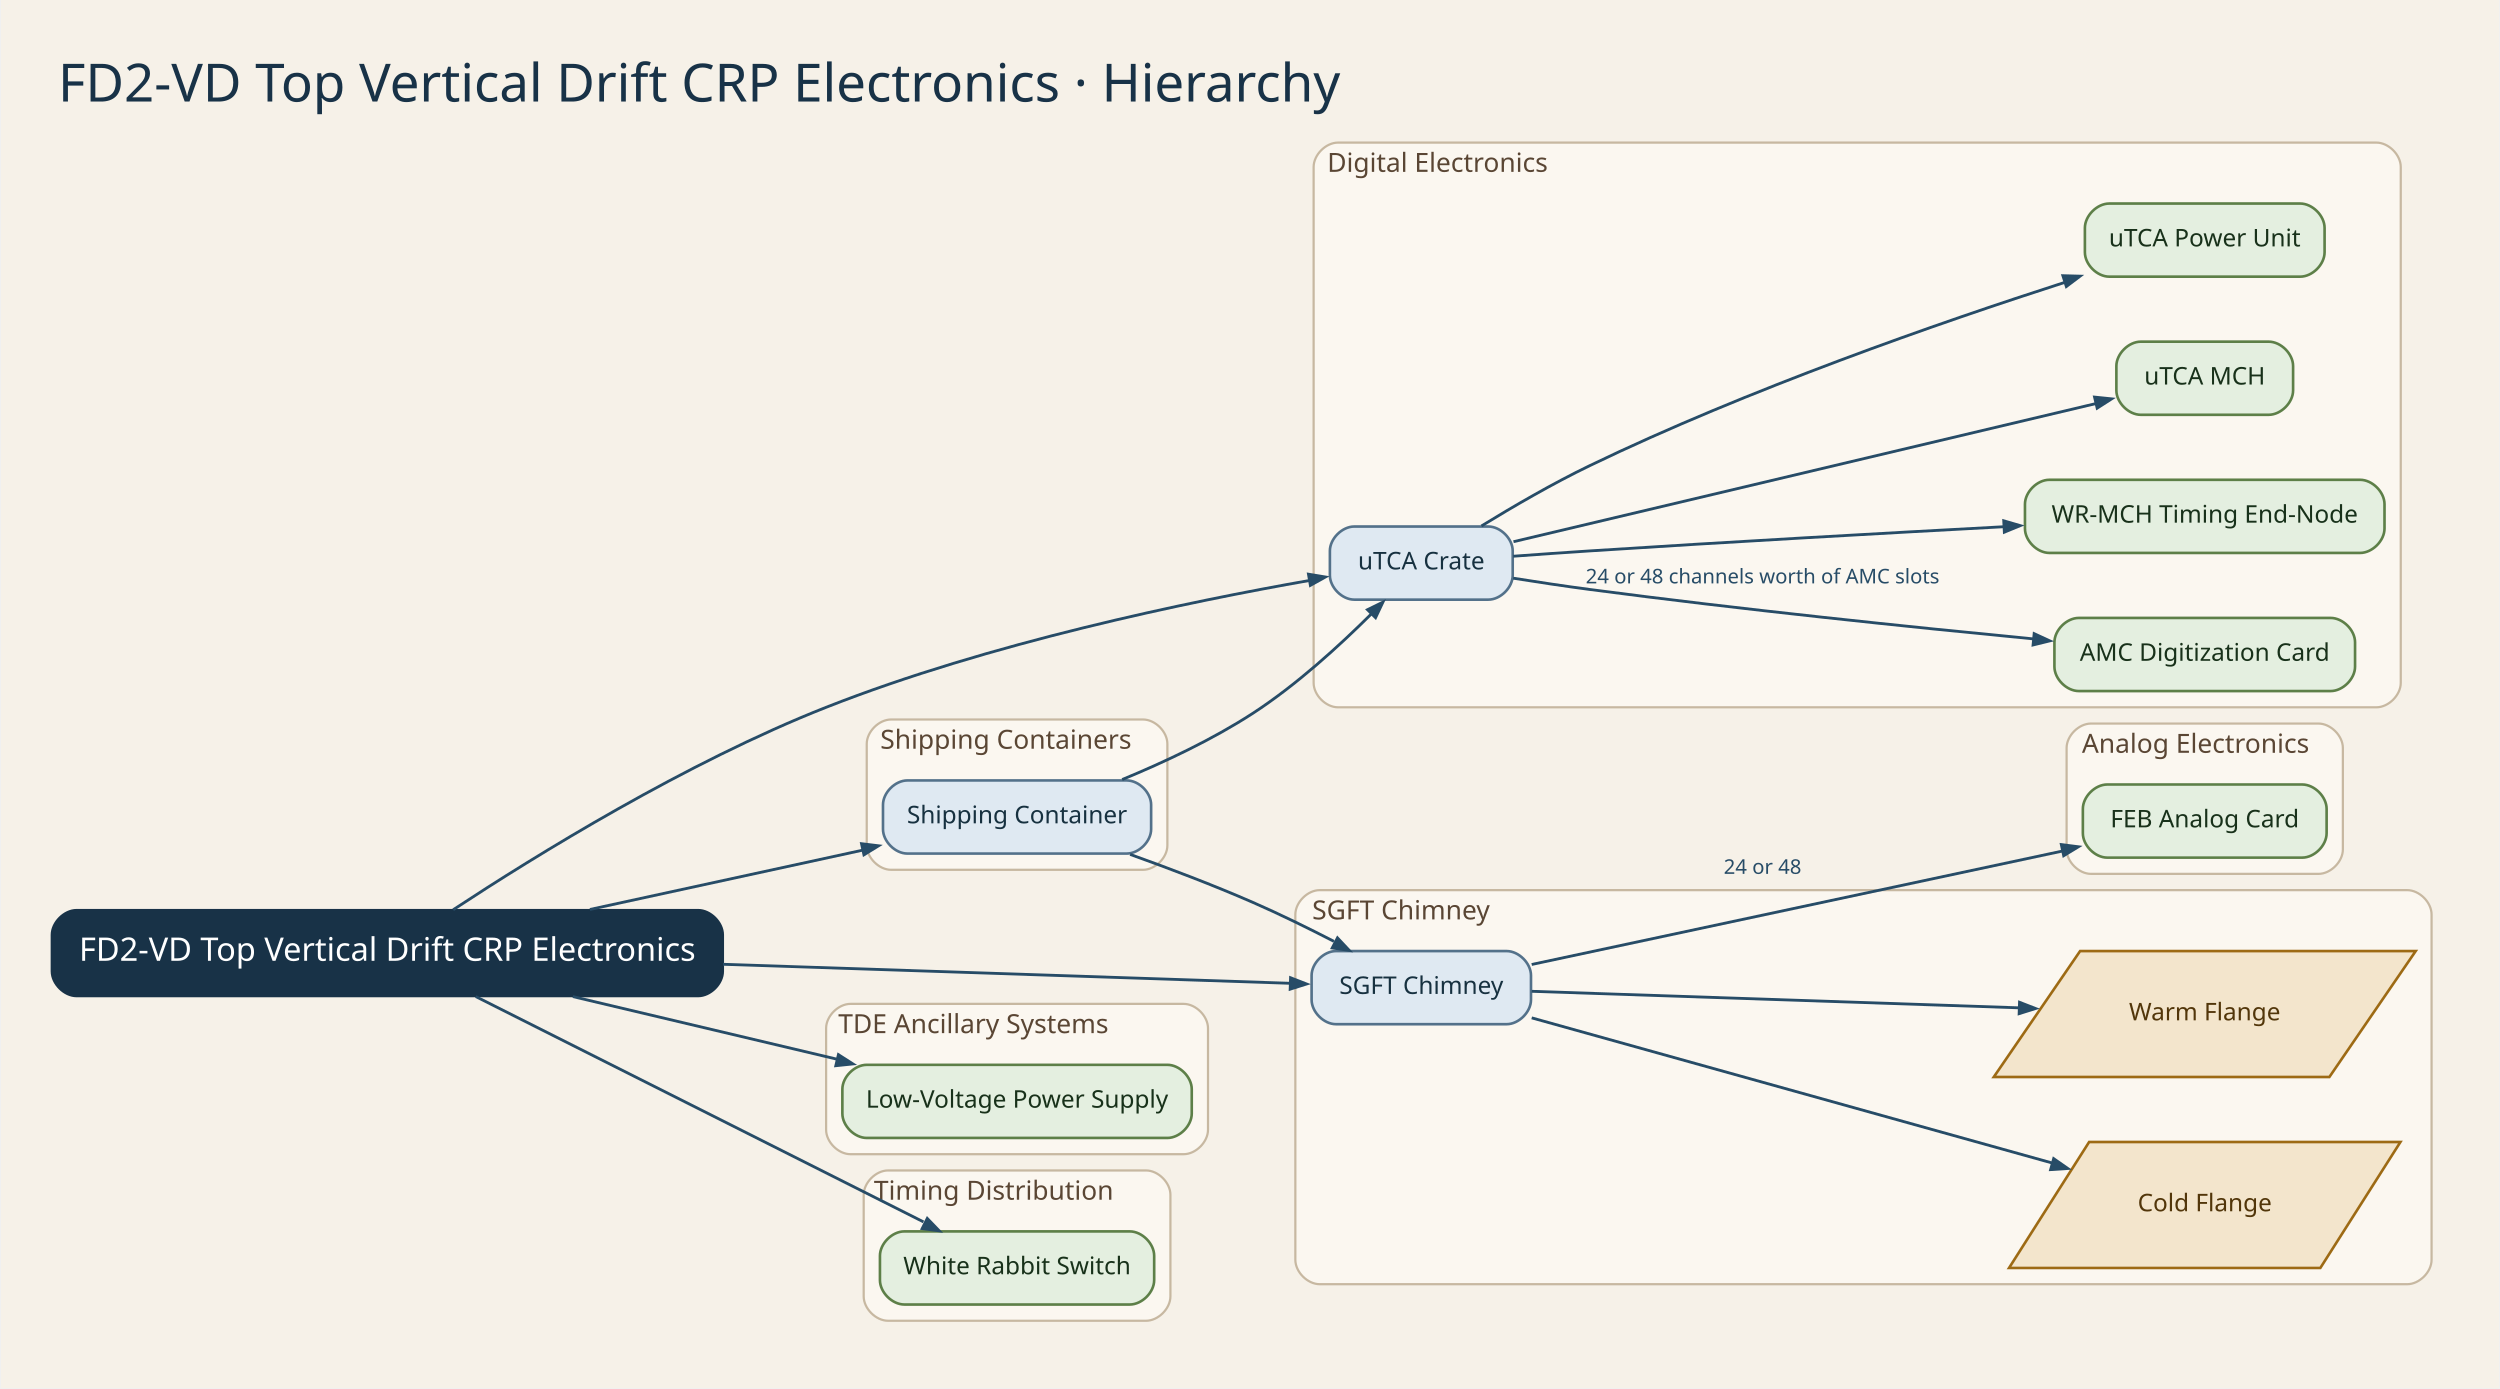
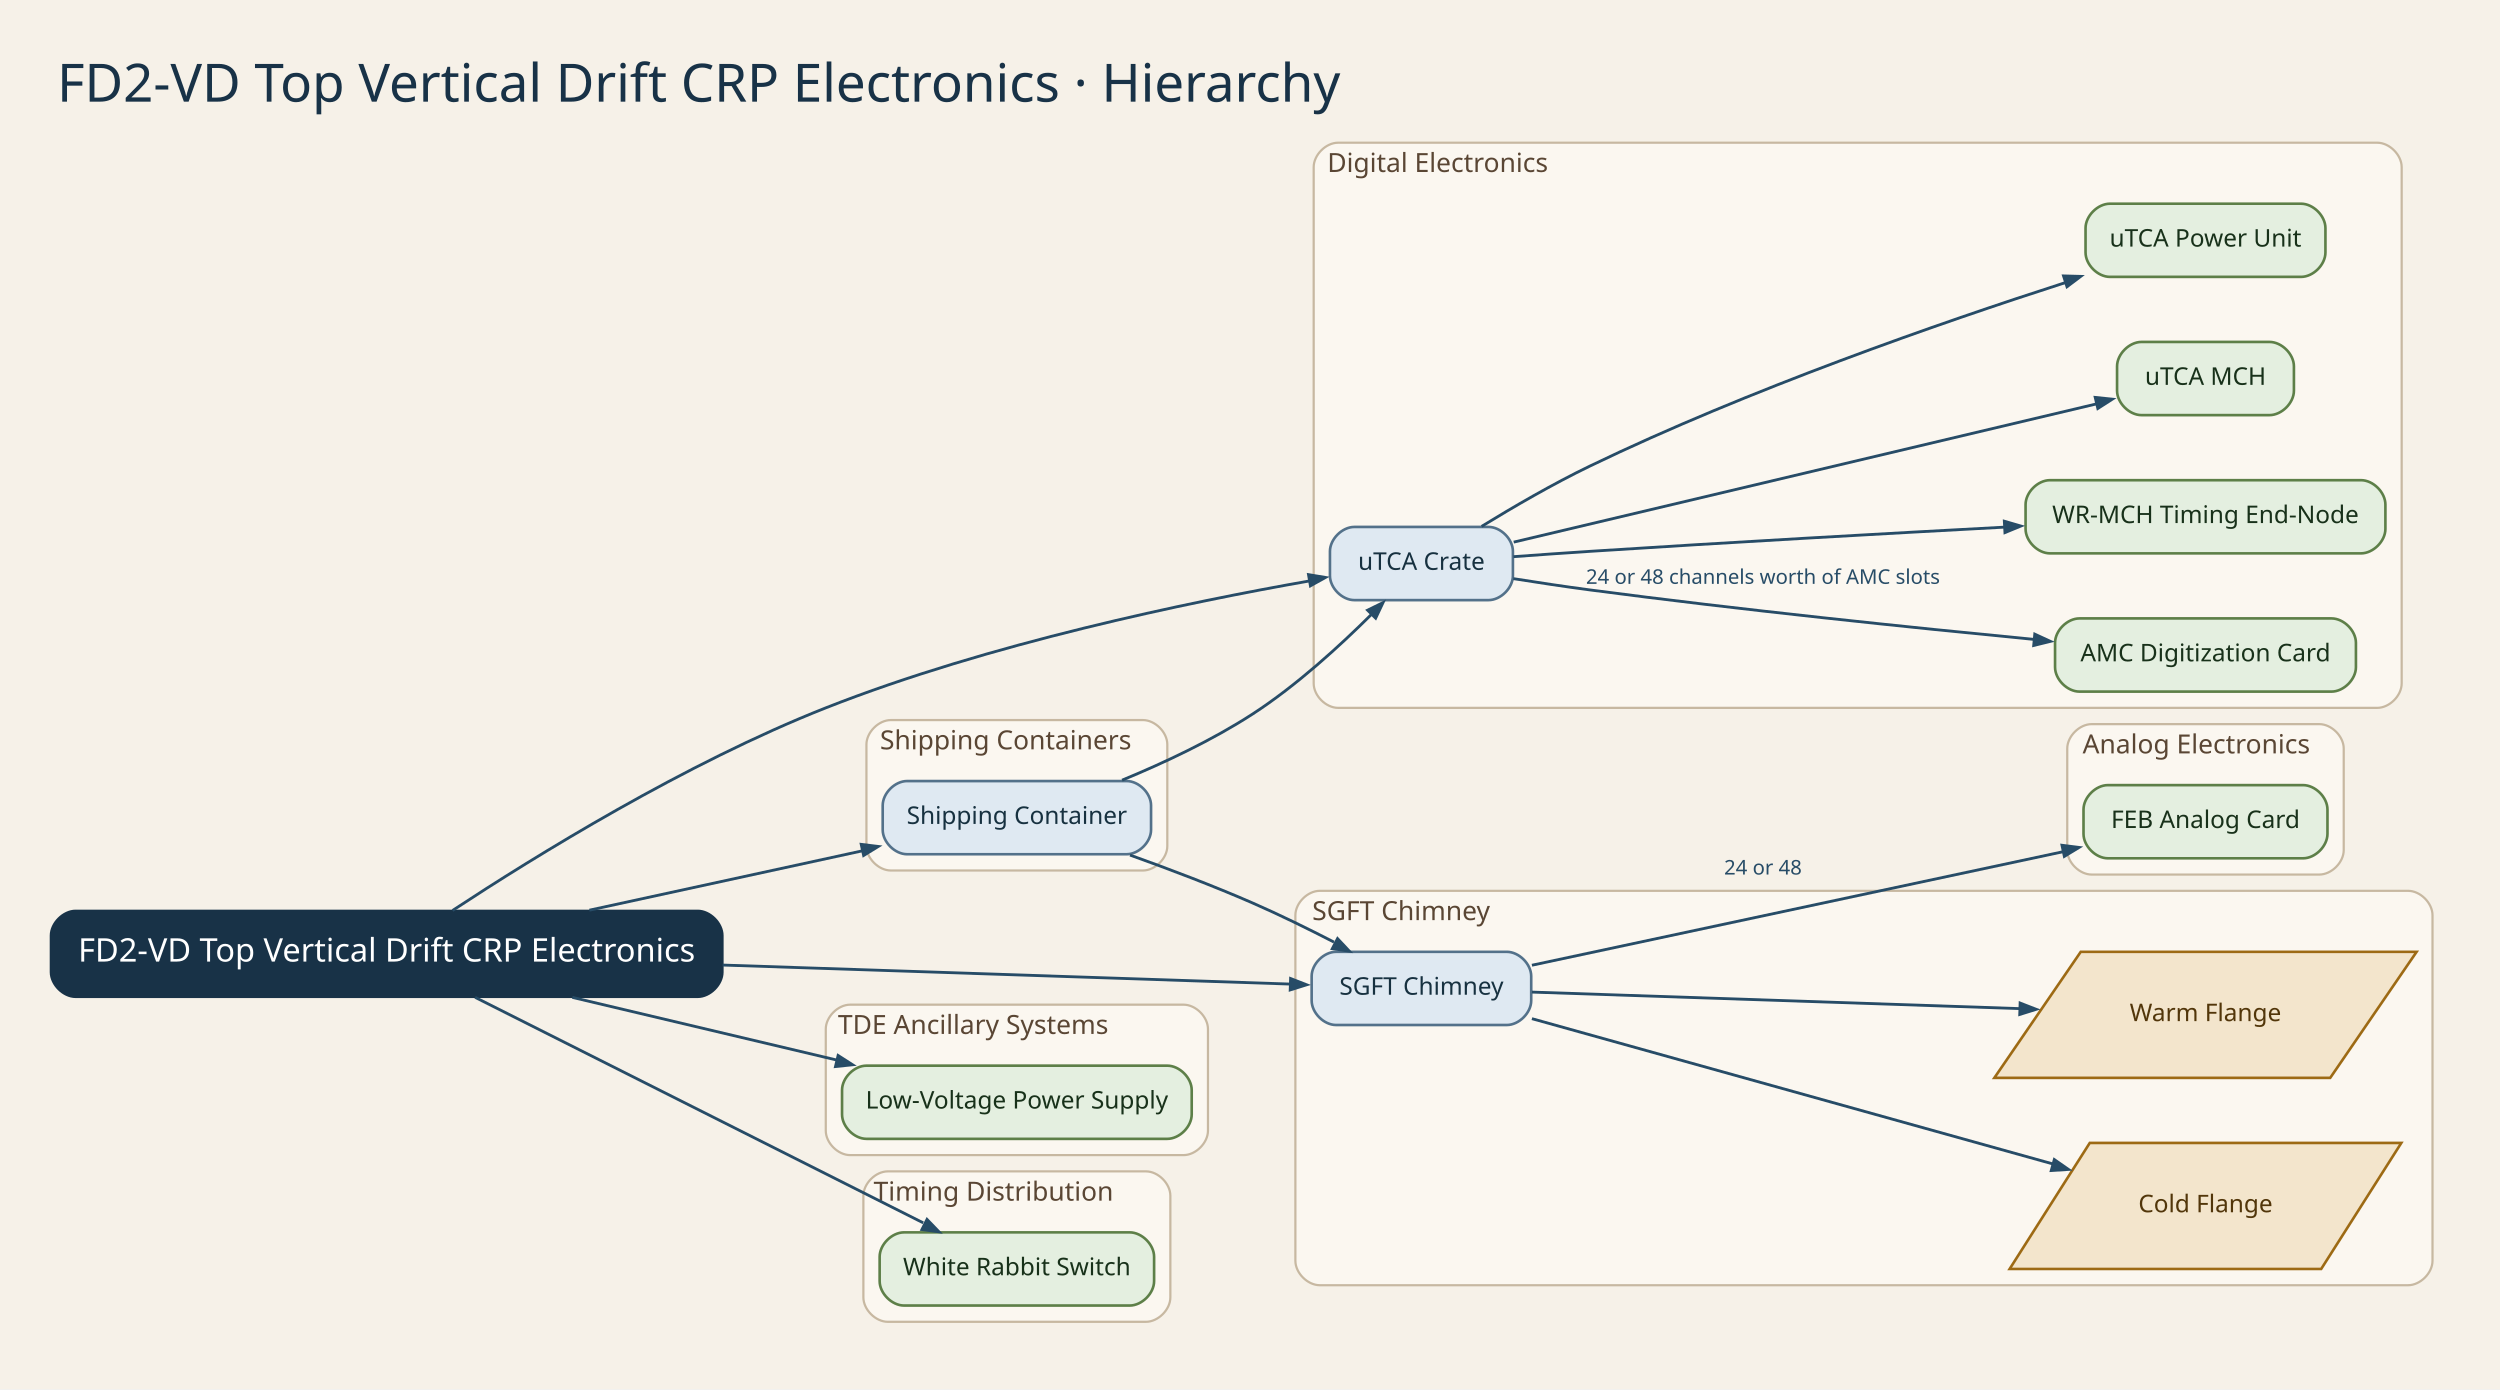
- <svg xmlns="http://www.w3.org/2000/svg" xmlns:xlink="http://www.w3.org/1999/xlink" width="1230pt" height="683pt" viewBox="0.00 0.00 1229.75 683.40">
+ <svg xmlns="http://www.w3.org/2000/svg" xmlns:xlink="http://www.w3.org/1999/xlink" preserveAspectRatio="xMidYMid meet" width="100%" height="100%" viewBox="0.00 0.00 1229.75 683.40">
  <g id="graph0" class="graph" transform="scale(1 1) rotate(0) translate(25.2 658.2)">
    <polygon fill="#f6f1e8" stroke="none" points="-25.2,25.2 -25.2,-658.2 1204.55,-658.2 1204.55,25.2 -25.2,25.2" />
    <text text-anchor="middle" x="318.5" y="-608.2" font-family="Iowan Old Style" font-size="26.00" fill="#183247">FD2-VD Top Vertical Drift CRP Electronics · Hierarchy</text>
    <g id="clust1" class="cluster">
      <g id="a_clust1">
        <a xlink:href="../explorer.html#object=fd2_vd_tde.analog_electronics" xlink:title="Open Analog Electronics in the interactive explorer" target="_top">
          <path fill="#fbf7f0" stroke="#c7b8a1" stroke-width="1.1" d="M1003.68,-228C1003.68,-228 1115.68,-228 1115.68,-228 1121.68,-228 1127.68,-234 1127.68,-240 1127.68,-240 1127.68,-290 1127.68,-290 1127.68,-296 1121.68,-302 1115.68,-302 1115.68,-302 1003.68,-302 1003.68,-302 997.68,-302 991.68,-296 991.68,-290 991.68,-290 991.68,-240 991.68,-240 991.68,-234 997.68,-228 1003.68,-228" />
          <text text-anchor="middle" x="1055.18" y="-287.6" font-family="Avenir Next" font-size="13.00" fill="#5a4634">Analog Electronics</text>
        </a>
      </g>
    </g>
    <g id="clust2" class="cluster">
      <g id="a_clust2">
        <a xlink:href="../explorer.html#object=fd2_vd_tde.digital_electronics" xlink:title="Open Digital Electronics in the interactive explorer" target="_top">
          <path fill="#fbf7f0" stroke="#c7b8a1" stroke-width="1.1" d="M633,-310C633,-310 1144.18,-310 1144.18,-310 1150.18,-310 1156.18,-316 1156.18,-322 1156.18,-322 1156.18,-576 1156.18,-576 1156.18,-582 1150.18,-588 1144.18,-588 1144.18,-588 633,-588 633,-588 627,-588 621,-582 621,-576 621,-576 621,-322 621,-322 621,-316 627,-310 633,-310" />
          <text text-anchor="middle" x="682" y="-573.6" font-family="Avenir Next" font-size="13.00" fill="#5a4634">Digital Electronics</text>
        </a>
      </g>
    </g>
    <g id="clust3" class="cluster">
      <g id="a_clust3">
        <a xlink:href="../explorer.html#object=fd2_vd_tde.sgft_chimney" xlink:title="Open SGFT Chimney in the interactive explorer" target="_top">
          <path fill="#fbf7f0" stroke="#c7b8a1" stroke-width="1.1" d="M624,-26C624,-26 1159.35,-26 1159.35,-26 1165.35,-26 1171.35,-32 1171.35,-38 1171.35,-38 1171.35,-208 1171.35,-208 1171.35,-214 1165.35,-220 1159.35,-220 1159.35,-220 624,-220 624,-220 618,-220 612,-214 612,-208 612,-208 612,-38 612,-38 612,-32 618,-26 624,-26" />
          <text text-anchor="middle" x="664" y="-205.6" font-family="Avenir Next" font-size="13.00" fill="#5a4634">SGFT Chimney</text>
        </a>
      </g>
    </g>
    <g id="clust4" class="cluster">
      <g id="a_clust4">
        <a xlink:href="../explorer.html#object=fd2_vd_tde.shipping" xlink:title="Open Shipping Containers in the interactive explorer" target="_top">
          <path fill="#fbf7f0" stroke="#c7b8a1" stroke-width="1.1" d="M413,-230C413,-230 537,-230 537,-230 543,-230 549,-236 549,-242 549,-242 549,-292 549,-292 549,-298 543,-304 537,-304 537,-304 413,-304 413,-304 407,-304 401,-298 401,-292 401,-292 401,-242 401,-242 401,-236 407,-230 413,-230" />
          <text text-anchor="middle" x="469.5" y="-289.6" font-family="Avenir Next" font-size="13.00" fill="#5a4634">Shipping Containers</text>
        </a>
      </g>
    </g>
    <g id="clust5" class="cluster">
      <g id="a_clust5">
        <a xlink:href="../explorer.html#object=fd2_vd_tde.ancillary_systems" xlink:title="Open TDE Ancillary Systems in the interactive explorer" target="_top">
          <path fill="#fbf7f0" stroke="#c7b8a1" stroke-width="1.1" d="M393,-90C393,-90 557,-90 557,-90 563,-90 569,-96 569,-102 569,-102 569,-152 569,-152 569,-158 563,-164 557,-164 557,-164 393,-164 393,-164 387,-164 381,-158 381,-152 381,-152 381,-102 381,-102 381,-96 387,-90 393,-90" />
          <text text-anchor="middle" x="453.5" y="-149.6" font-family="Avenir Next" font-size="13.00" fill="#5a4634">TDE Ancillary Systems</text>
        </a>
      </g>
    </g>
    <g id="clust6" class="cluster">
      <g id="a_clust6">
        <a xlink:href="../explorer.html#object=fd2_vd_tde.timing_distribution" xlink:title="Open Timing Distribution in the interactive explorer" target="_top">
          <path fill="#fbf7f0" stroke="#c7b8a1" stroke-width="1.1" d="M411.5,-8C411.5,-8 538.5,-8 538.5,-8 544.5,-8 550.5,-14 550.5,-20 550.5,-20 550.5,-70 550.5,-70 550.5,-76 544.5,-82 538.5,-82 538.5,-82 411.5,-82 411.5,-82 405.5,-82 399.5,-76 399.5,-70 399.5,-70 399.5,-20 399.5,-20 399.5,-14 405.5,-8 411.5,-8" />
          <text text-anchor="middle" x="463.5" y="-67.6" font-family="Avenir Next" font-size="13.00" fill="#5a4634">Timing Distribution</text>
        </a>
      </g>
    </g>
    <g id="node1" class="node">
      <g id="a_node1">
        <a xlink:href="../explorer.html#object=fd2_vd_tde" xlink:title="Open FD2-VD Top Vertical Drift CRP Electronics in the interactive explorer" target="_top">
          <path fill="#183247" stroke="#183247" stroke-width="1.5" d="M318,-210C318,-210 12,-210 12,-210 6,-210 0,-204 0,-198 0,-198 0,-180 0,-180 0,-174 6,-168 12,-168 12,-168 318,-168 318,-168 324,-168 330,-174 330,-180 330,-180 330,-198 330,-198 330,-204 324,-210 318,-210" />
          <text text-anchor="middle" x="165" y="-185.2" font-family="Avenir Next" font-size="16.00" fill="#ffffff">FD2-VD Top Vertical Drift CRP Electronics</text>
        </a>
      </g>
    </g>
    <g id="node5" class="node">
      <g id="a_node5">
        <a xlink:href="../explorer.html#object=fd2_vd_tde.utca_crate" xlink:title="Open uTCA Crate in the interactive explorer" target="_top">
          <path fill="#dfe9f2" stroke="#53718a" stroke-width="1.3" d="M707,-399C707,-399 641,-399 641,-399 635,-399 629,-393 629,-387 629,-387 629,-375 629,-375 629,-369 635,-363 641,-363 641,-363 707,-363 707,-363 713,-363 719,-369 719,-375 719,-375 719,-387 719,-387 719,-393 713,-399 707,-399" />
          <text text-anchor="middle" x="674" y="-377.9" font-family="Avenir Next" font-size="12.00" fill="#173140">uTCA Crate</text>
        </a>
      </g>
    </g>
    <g id="edge2" class="edge">
      <g id="a_edge2">
        <a xlink:href="../explorer.html#object=relation%3A48" xlink:title="Open contains relation in the interactive explorer" target="_top">
          <path fill="none" stroke="#274c67" stroke-width="1.4" d="M197.41,-210.34C238.11,-237.12 312.07,-282.82 381,-310 461.23,-341.63 559.59,-362.02 619.22,-372.49" />
          <polygon fill="#274c67" stroke="#274c67" stroke-width="1.4" points="618.45,-375.54 626.81,-374.15 619.4,-370.03 618.45,-375.54" />
        </a>
      </g>
    </g>
    <g id="node9" class="node">
      <g id="a_node9">
        <a xlink:href="../explorer.html#object=fd2_vd_tde.sgft_chimney_assembly" xlink:title="Open SGFT Chimney in the interactive explorer" target="_top">
          <path fill="#dfe9f2" stroke="#53718a" stroke-width="1.3" d="M716,-190C716,-190 632,-190 632,-190 626,-190 620,-184 620,-178 620,-178 620,-166 620,-166 620,-160 626,-154 632,-154 632,-154 716,-154 716,-154 722,-154 728,-160 728,-166 728,-166 728,-178 728,-178 728,-184 722,-190 716,-190" />
          <text text-anchor="middle" x="674" y="-168.9" font-family="Avenir Next" font-size="12.00" fill="#173140">SGFT Chimney</text>
        </a>
      </g>
    </g>
    <g id="edge1" class="edge">
      <g id="a_edge1">
        <a xlink:href="../explorer.html#object=relation%3A47" xlink:title="Open contains relation in the interactive explorer" target="_top">
          <path fill="none" stroke="#274c67" stroke-width="1.4" d="M330.26,-183.49C425.5,-180.3 540.01,-176.46 609.61,-174.13" />
          <polygon fill="#274c67" stroke="#274c67" stroke-width="1.4" points="609.64,-176.86 617.54,-173.79 609.45,-171.26 609.64,-176.86" />
        </a>
      </g>
    </g>
    <g id="node11" class="node">
      <g id="a_node11">
        <a xlink:href="../explorer.html#object=fd2_vd_tde.shipping_container" xlink:title="Open Shipping Container in the interactive explorer" target="_top">
          <path fill="#dfe9f2" stroke="#53718a" stroke-width="1.3" d="M529,-274C529,-274 421,-274 421,-274 415,-274 409,-268 409,-262 409,-262 409,-250 409,-250 409,-244 415,-238 421,-238 421,-238 529,-238 529,-238 535,-238 541,-244 541,-250 541,-250 541,-262 541,-262 541,-268 535,-274 529,-274" />
          <text text-anchor="middle" x="475" y="-252.9" font-family="Avenir Next" font-size="12.00" fill="#173140">Shipping Container</text>
        </a>
      </g>
    </g>
    <g id="edge5" class="edge">
      <g id="a_edge5">
        <a xlink:href="../explorer.html#object=relation%3A51" xlink:title="Open contains relation in the interactive explorer" target="_top">
          <path fill="none" stroke="#274c67" stroke-width="1.4" d="M264.72,-210.48C308.38,-219.97 358.87,-230.96 399.32,-239.75" />
          <polygon fill="#274c67" stroke="#274c67" stroke-width="1.4" points="398.43,-242.86 406.84,-241.83 399.62,-237.39 398.43,-242.86" />
        </a>
      </g>
    </g>
    <g id="node12" class="node">
      <g id="a_node12">
        <a xlink:href="../explorer.html#object=fd2_vd_tde.lv_ps" xlink:title="Open Low-Voltage Power Supply in the interactive explorer" target="_top">
          <path fill="#e4efe0" stroke="#5d7f48" stroke-width="1.3" d="M549,-134C549,-134 401,-134 401,-134 395,-134 389,-128 389,-122 389,-122 389,-110 389,-110 389,-104 395,-98 401,-98 401,-98 549,-98 549,-98 555,-98 561,-104 561,-110 561,-110 561,-122 561,-122 561,-128 555,-134 549,-134" />
          <text text-anchor="middle" x="475" y="-112.9" font-family="Avenir Next" font-size="12.00" fill="#18311a">Low-Voltage Power Supply</text>
        </a>
      </g>
    </g>
    <g id="edge4" class="edge">
      <g id="a_edge4">
        <a xlink:href="../explorer.html#object=relation%3A50" xlink:title="Open contains relation in the interactive explorer" target="_top">
          <path fill="none" stroke="#274c67" stroke-width="1.4" d="M256.33,-167.59C297.41,-157.85 345.83,-146.38 386.56,-136.72" />
          <polygon fill="#274c67" stroke="#274c67" stroke-width="1.4" points="387.06,-139.01 394.2,-134.44 385.77,-133.56 387.06,-139.01" />
        </a>
      </g>
    </g>
    <g id="node13" class="node">
      <g id="a_node13">
        <a xlink:href="../explorer.html#object=fd2_vd_tde.wr_switch" xlink:title="Open White Rabbit Switch in the interactive explorer" target="_top">
          <path fill="#e4efe0" stroke="#5d7f48" stroke-width="1.3" d="M530.5,-52C530.5,-52 419.5,-52 419.5,-52 413.5,-52 407.5,-46 407.5,-40 407.5,-40 407.5,-28 407.5,-28 407.5,-22 413.5,-16 419.5,-16 419.5,-16 530.5,-16 530.5,-16 536.5,-16 542.5,-22 542.5,-28 542.5,-28 542.5,-40 542.5,-40 542.5,-46 536.5,-52 530.5,-52" />
          <text text-anchor="middle" x="475" y="-30.9" font-family="Avenir Next" font-size="12.00" fill="#18311a">White Rabbit Switch</text>
        </a>
      </g>
    </g>
    <g id="edge3" class="edge">
      <g id="a_edge3">
        <a xlink:href="../explorer.html#object=relation%3A49" xlink:title="Open contains relation in the interactive explorer" target="_top">
          <path fill="none" stroke="#274c67" stroke-width="1.4" d="M208.5,-167.61C266.42,-138.46 369.7,-86.49 428.93,-56.68" />
          <polygon fill="#274c67" stroke="#274c67" stroke-width="1.4" points="430.8,-58.37 436.69,-52.27 428.28,-53.37 430.8,-58.37" />
        </a>
      </g>
    </g>
    <g id="node2" class="node">
      <g id="a_node2">
        <a xlink:href="../explorer.html#object=fd2_vd_tde.feb_analog_card" xlink:title="Open FEB Analog Card in the interactive explorer" target="_top">
          <path fill="#e4efe0" stroke="#5d7f48" stroke-width="1.3" d="M1107.68,-272C1107.68,-272 1011.68,-272 1011.68,-272 1005.68,-272 999.68,-266 999.68,-260 999.68,-260 999.68,-248 999.68,-248 999.68,-242 1005.68,-236 1011.68,-236 1011.68,-236 1107.68,-236 1107.68,-236 1113.68,-236 1119.68,-242 1119.68,-248 1119.68,-248 1119.68,-260 1119.68,-260 1119.68,-266 1113.68,-272 1107.68,-272" />
          <text text-anchor="middle" x="1059.68" y="-250.9" font-family="Avenir Next" font-size="12.00" fill="#18311a">FEB Analog Card</text>
        </a>
      </g>
    </g>
    <g id="node3" class="node">
      <g id="a_node3">
        <a xlink:href="../explorer.html#object=fd2_vd_tde.amc_digitization_card" xlink:title="Open AMC Digitization Card in the interactive explorer" target="_top">
          <path fill="#e4efe0" stroke="#5d7f48" stroke-width="1.3" d="M1121.68,-354C1121.68,-354 997.68,-354 997.68,-354 991.68,-354 985.68,-348 985.68,-342 985.68,-342 985.68,-330 985.68,-330 985.68,-324 991.68,-318 997.68,-318 997.68,-318 1121.68,-318 1121.68,-318 1127.68,-318 1133.68,-324 1133.68,-330 1133.68,-330 1133.68,-342 1133.68,-342 1133.68,-348 1127.68,-354 1121.68,-354" />
          <text text-anchor="middle" x="1059.68" y="-332.9" font-family="Avenir Next" font-size="12.00" fill="#18311a">AMC Digitization Card</text>
        </a>
      </g>
    </g>
    <g id="node4" class="node">
      <g id="a_node4">
        <a xlink:href="../explorer.html#object=fd2_vd_tde.wr_mch_timing_end_node" xlink:title="Open WR-MCH Timing End-Node in the interactive explorer" target="_top">
          <path fill="#e4efe0" stroke="#5d7f48" stroke-width="1.3" d="M1136.18,-422C1136.18,-422 983.18,-422 983.18,-422 977.18,-422 971.18,-416 971.18,-410 971.18,-410 971.18,-398 971.18,-398 971.18,-392 977.18,-386 983.18,-386 983.18,-386 1136.18,-386 1136.18,-386 1142.18,-386 1148.18,-392 1148.18,-398 1148.18,-398 1148.18,-410 1148.18,-410 1148.18,-416 1142.18,-422 1136.18,-422" />
          <text text-anchor="middle" x="1059.68" y="-400.9" font-family="Avenir Next" font-size="12.00" fill="#18311a">WR-MCH Timing End-Node</text>
        </a>
      </g>
    </g>
    <g id="edge9" class="edge">
      <g id="a_edge9">
        <a xlink:href="../explorer.html#object=relation%3A55" xlink:title="Open contains relation in the interactive explorer" target="_top">
          <path fill="none" stroke="#274c67" stroke-width="1.4" d="M719.2,-373.57C731.42,-371.63 744.71,-369.62 757,-368 830.7,-358.26 914.83,-349.53 975.49,-343.66" />
          <polygon fill="#274c67" stroke="#274c67" stroke-width="1.4" points="975.7,-346.26 983.4,-342.71 975.17,-340.69 975.7,-346.26" />
        </a>
      </g>
      <g id="a_edge9-label">
        <a xlink:href="../explorer.html#object=relation%3A55" xlink:title="24 or 48 channels worth of AMC slots" target="_top">
          <text text-anchor="middle" x="842" y="-371" font-family="Avenir Next" font-size="10.00" fill="#274c67">24 or 48 channels worth of AMC slots</text>
        </a>
      </g>
    </g>
    <g id="edge12" class="edge">
      <g id="a_edge12">
        <a xlink:href="../explorer.html#object=relation%3A58" xlink:title="Open contains relation in the interactive explorer" target="_top">
          <path fill="none" stroke="#274c67" stroke-width="1.4" d="M719.25,-384.37C731.48,-385.27 744.75,-386.21 757,-387 825.18,-391.42 902.08,-395.74 961.17,-398.92" />
          <polygon fill="#274c67" stroke="#274c67" stroke-width="1.4" points="960.73,-401.81 968.87,-399.44 961.03,-396.22 960.73,-401.81" />
        </a>
      </g>
    </g>
    <g id="node6" class="node">
      <g id="a_node6">
        <a xlink:href="../explorer.html#object=fd2_vd_tde.utca_mch" xlink:title="Open uTCA MCH in the interactive explorer" target="_top">
          <path fill="#e4efe0" stroke="#5d7f48" stroke-width="1.3" d="M1091.18,-490C1091.18,-490 1028.18,-490 1028.18,-490 1022.18,-490 1016.18,-484 1016.18,-478 1016.18,-478 1016.18,-466 1016.18,-466 1016.18,-460 1022.18,-454 1028.18,-454 1028.18,-454 1091.18,-454 1091.18,-454 1097.18,-454 1103.18,-460 1103.18,-466 1103.18,-466 1103.18,-478 1103.18,-478 1103.18,-484 1097.18,-490 1091.18,-490" />
          <text text-anchor="middle" x="1059.68" y="-468.9" font-family="Avenir Next" font-size="12.00" fill="#18311a">uTCA MCH</text>
        </a>
      </g>
    </g>
    <g id="edge10" class="edge">
      <g id="a_edge10">
        <a xlink:href="../explorer.html#object=relation%3A56" xlink:title="Open contains relation in the interactive explorer" target="_top">
          <path fill="none" stroke="#274c67" stroke-width="1.4" d="M719.39,-391.53C790.7,-408.44 930.48,-441.59 1006.47,-459.62" />
          <polygon fill="#274c67" stroke="#274c67" stroke-width="1.4" points="1005.43,-462.72 1013.86,-461.85 1006.72,-457.27 1005.43,-462.72" />
        </a>
      </g>
    </g>
    <g id="node7" class="node">
      <g id="a_node7">
        <a xlink:href="../explorer.html#object=fd2_vd_tde.utca_pu" xlink:title="Open uTCA Power Unit in the interactive explorer" target="_top">
          <path fill="#e4efe0" stroke="#5d7f48" stroke-width="1.3" d="M1106.68,-558C1106.68,-558 1012.68,-558 1012.68,-558 1006.68,-558 1000.68,-552 1000.68,-546 1000.68,-546 1000.68,-534 1000.68,-534 1000.68,-528 1006.68,-522 1012.68,-522 1012.68,-522 1106.68,-522 1106.68,-522 1112.68,-522 1118.68,-528 1118.68,-534 1118.68,-534 1118.68,-546 1118.68,-546 1118.68,-552 1112.68,-558 1106.68,-558" />
          <text text-anchor="middle" x="1059.68" y="-536.9" font-family="Avenir Next" font-size="12.00" fill="#18311a">uTCA Power Unit</text>
        </a>
      </g>
    </g>
    <g id="edge11" class="edge">
      <g id="a_edge11">
        <a xlink:href="../explorer.html#object=relation%3A57" xlink:title="Open contains relation in the interactive explorer" target="_top">
          <path fill="none" stroke="#274c67" stroke-width="1.4" d="M703.6,-399.27C719.08,-408.76 738.72,-420.19 757,-429 834.81,-466.53 928.83,-499.26 991,-519.27" />
          <polygon fill="#274c67" stroke="#274c67" stroke-width="1.4" points="989.84,-522.48 998.32,-522.25 991.55,-517.15 989.84,-522.48" />
        </a>
      </g>
    </g>
    <g id="node8" class="node">
      <g id="a_node8">
        <a xlink:href="../explorer.html#object=fd2_vd_tde.cold_flange" xlink:title="Open Cold Flange in the interactive explorer" target="_top">
          <polygon fill="#f3e5cc" stroke="#9d6a14" stroke-width="1.3" points="1156.01,-96 1002.76,-96 963.34,-34 1116.59,-34 1156.01,-96" />
          <text text-anchor="middle" x="1059.68" y="-61.9" font-family="Avenir Next" font-size="12.00" fill="#52360a">Cold Flange</text>
        </a>
      </g>
    </g>
    <g id="edge8" class="edge">
      <g id="a_edge8">
        <a xlink:href="../explorer.html#object=relation%3A54" xlink:title="Open contains relation in the interactive explorer" target="_top">
          <path fill="none" stroke="#274c67" stroke-width="1.4" d="M728.35,-183.4C796.67,-198 915.17,-223.33 990.12,-239.35" />
          <polygon fill="#274c67" stroke="#274c67" stroke-width="1.4" points="989.08,-242.42 997.49,-241.35 990.25,-236.94 989.08,-242.42" />
        </a>
      </g>
      <g id="a_edge8-label">
        <a xlink:href="../explorer.html#object=relation%3A54" xlink:title="24 or 48" target="_top">
          <text text-anchor="middle" x="842" y="-228" font-family="Avenir Next" font-size="10.00" fill="#274c67">24 or 48</text>
        </a>
      </g>
    </g>
    <g id="edge6" class="edge">
      <g id="a_edge6">
        <a xlink:href="../explorer.html#object=relation%3A52" xlink:title="Open contains relation in the interactive explorer" target="_top">
          <path fill="none" stroke="#274c67" stroke-width="1.4" d="M728.35,-157.12C795.09,-138.51 909.72,-106.54 984.85,-85.59" />
          <polygon fill="#274c67" stroke="#274c67" stroke-width="1.4" points="985.31,-87.81 992.27,-82.96 983.81,-82.41 985.31,-87.81" />
        </a>
      </g>
    </g>
    <g id="node10" class="node">
      <g id="a_node10">
        <a xlink:href="../explorer.html#object=fd2_vd_tde.warm_flange" xlink:title="Open Warm Flange in the interactive explorer" target="_top">
          <polygon fill="#f3e5cc" stroke="#9d6a14" stroke-width="1.3" points="1163.53,-190 998.32,-190 955.82,-128 1121.03,-128 1163.53,-190" />
          <text text-anchor="middle" x="1059.68" y="-155.9" font-family="Avenir Next" font-size="12.00" fill="#52360a">Warm Flange</text>
        </a>
      </g>
    </g>
    <g id="edge7" class="edge">
      <g id="a_edge7">
        <a xlink:href="../explorer.html#object=relation%3A53" xlink:title="Open contains relation in the interactive explorer" target="_top">
          <path fill="none" stroke="#274c67" stroke-width="1.4" d="M728.35,-170.19C790.42,-168.09 893.92,-164.58 968.54,-162.05" />
          <polygon fill="#274c67" stroke="#274c67" stroke-width="1.4" points="968.5,-164.79 976.41,-161.72 968.31,-159.19 968.5,-164.79" />
        </a>
      </g>
    </g>
    <g id="edge13" class="edge">
      <g id="a_edge13">
        <a xlink:href="../explorer.html#object=relation%3A59" xlink:title="Open contains relation in the interactive explorer" target="_top">
          <path fill="none" stroke="#274c67" stroke-width="1.4" d="M526.74,-274.43C547.44,-282.97 571.12,-294.1 591,-307 612.48,-320.94 633.86,-340.48 649.41,-355.97" />
          <polygon fill="#274c67" stroke="#274c67" stroke-width="1.4" points="647.51,-358.05 655.12,-361.78 651.49,-354.11 647.51,-358.05" />
        </a>
      </g>
    </g>
    <g id="edge14" class="edge">
      <g id="a_edge14">
        <a xlink:href="../explorer.html#object=relation%3A60" xlink:title="Open contains relation in the interactive explorer" target="_top">
          <path fill="none" stroke="#274c67" stroke-width="1.4" d="M530.66,-237.59C549.93,-230.69 571.62,-222.46 591,-214 604.22,-208.23 618.3,-201.31 631,-194.77" />
          <polygon fill="#274c67" stroke="#274c67" stroke-width="1.4" points="632.74,-196.5 638.54,-190.32 630.15,-191.53 632.74,-196.5" />
        </a>
      </g>
    </g>
  </g>
</svg>
